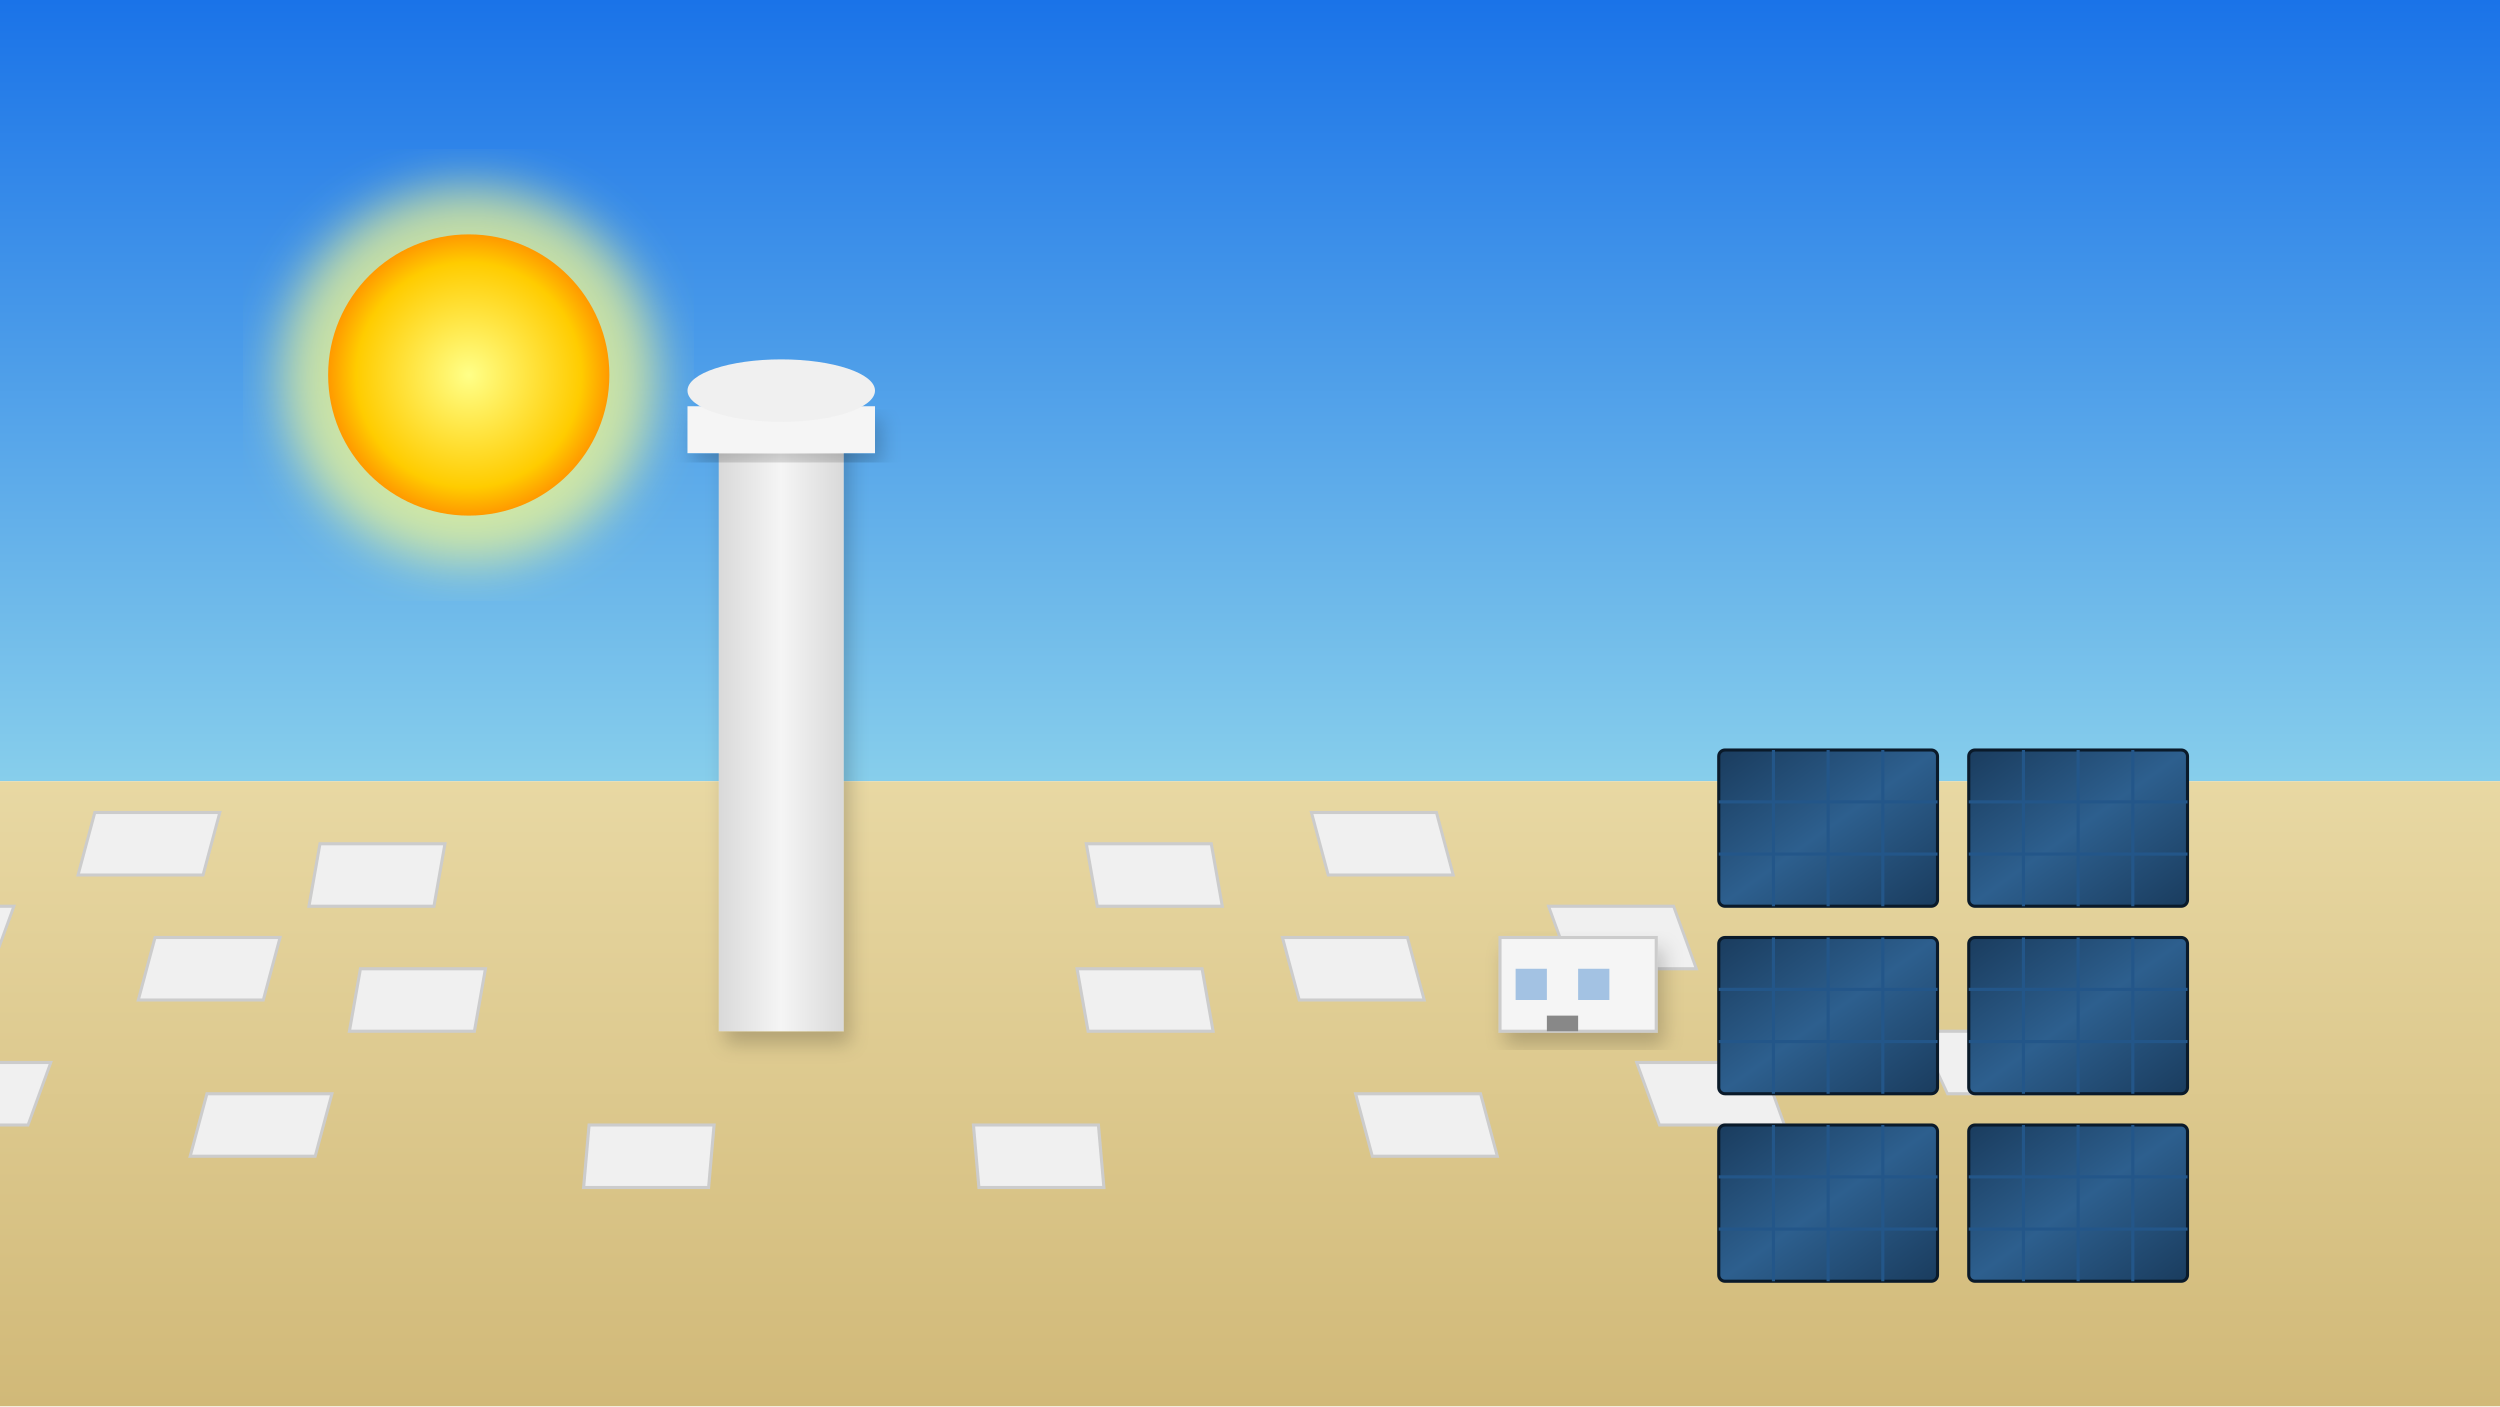
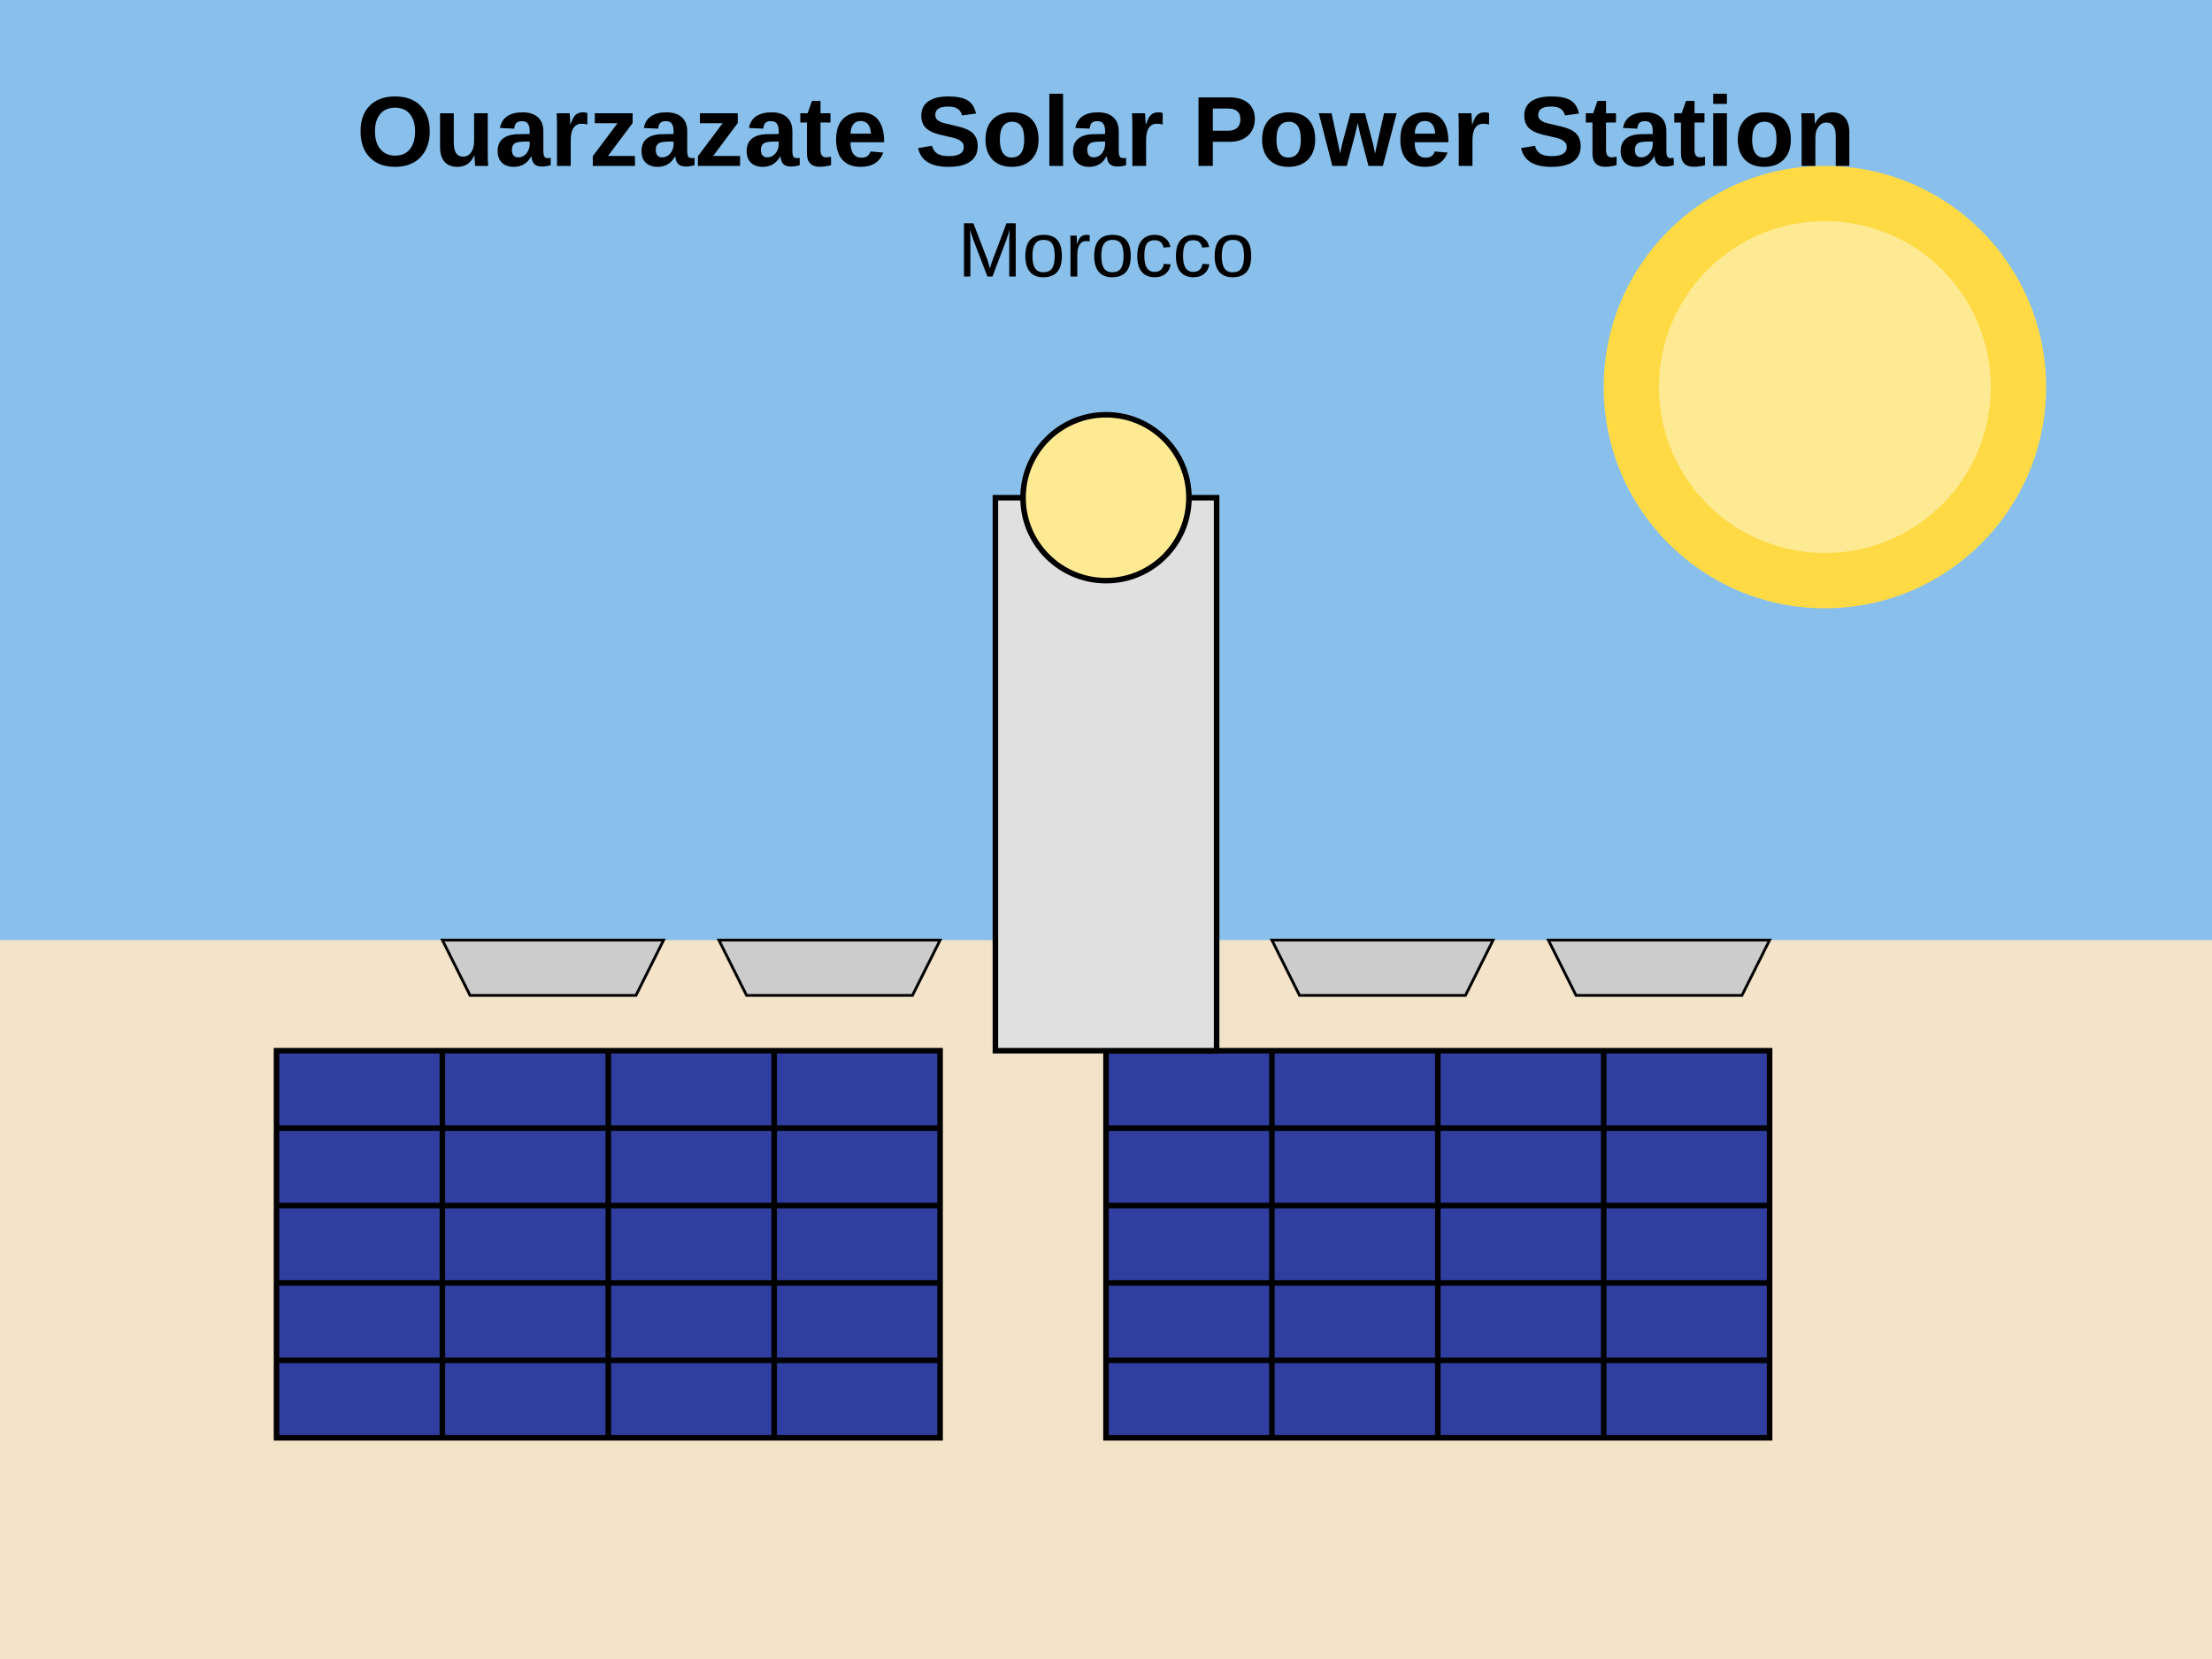
- <svg xmlns="http://www.w3.org/2000/svg" width="800" height="450" viewBox="0 0 800 450">
-   <defs>
-     <linearGradient id="skyGradient" x1="0%" y1="0%" x2="0%" y2="100%">
-       <stop offset="0%" style="stop-color:#1a73e8;stop-opacity:1" />
-       <stop offset="100%" style="stop-color:#87ceeb;stop-opacity:1" />
-     </linearGradient>
-     <linearGradient id="desertGradient" x1="0%" y1="0%" x2="0%" y2="100%">
-       <stop offset="0%" style="stop-color:#e8d8a3;stop-opacity:1" />
-       <stop offset="100%" style="stop-color:#d1b978;stop-opacity:1" />
-     </linearGradient>
-     <linearGradient id="solarPanelGradient" x1="0%" y1="0%" x2="100%" y2="100%">
-       <stop offset="0%" style="stop-color:#1a3c5e;stop-opacity:1" />
-       <stop offset="50%" style="stop-color:#2d5f8e;stop-opacity:1" />
-       <stop offset="100%" style="stop-color:#1a3c5e;stop-opacity:1" />
-     </linearGradient>
-     <linearGradient id="towerGradient" x1="0%" y1="0%" x2="100%" y2="0%">
-       <stop offset="0%" style="stop-color:#d9d9d9;stop-opacity:1" />
-       <stop offset="50%" style="stop-color:#f5f5f5;stop-opacity:1" />
-       <stop offset="100%" style="stop-color:#d9d9d9;stop-opacity:1" />
-     </linearGradient>
-     <filter id="shadow" x="-20%" y="-20%" width="140%" height="140%">
-       <feGaussianBlur in="SourceAlpha" stdDeviation="3" />
-       <feOffset dx="2" dy="4" result="offsetblur" />
-       <feComponentTransfer>
-         <feFuncA type="linear" slope="0.2" />
-       </feComponentTransfer>
-       <feMerge>
-         <feMergeNode />
-         <feMergeNode in="SourceGraphic" />
-       </feMerge>
-     </filter>
-     <radialGradient id="sunGlow" cx="50%" cy="50%" r="50%" fx="50%" fy="50%">
-       <stop offset="0%" style="stop-color:#ffff88;stop-opacity:1" />
-       <stop offset="80%" style="stop-color:#ffcc00;stop-opacity:1" />
-       <stop offset="100%" style="stop-color:#ff9900;stop-opacity:1" />
-     </radialGradient>
-     <filter id="glow">
-       <feGaussianBlur in="SourceGraphic" stdDeviation="8" />
-     </filter>
-   </defs>
-   <rect width="800" height="250" fill="url(#skyGradient)" />
-   <rect y="250" width="800" height="200" fill="url(#desertGradient)" />
-   <circle cx="150" cy="120" r="60" fill="#ffff88" filter="url(#glow)" opacity="0.7" />
-   <circle cx="150" cy="120" r="45" fill="url(#sunGlow)" />
-   <rect x="230" y="130" width="40" height="200" fill="url(#towerGradient)" filter="url(#shadow)" />
-   <rect x="220" y="130" width="60" height="15" fill="#f5f5f5" filter="url(#shadow)" />
-   <ellipse cx="250" cy="125" rx="30" ry="10" fill="#f0f0f0" />
-   <g>
-     <rect x="100" y="260" width="40" height="20" fill="#f0f0f0" stroke="#cccccc" stroke-width="1" transform="skewX(-15)" />
-     <rect x="150" y="270" width="40" height="20" fill="#f0f0f0" stroke="#cccccc" stroke-width="1" transform="skewX(-10)" />
-     <rect x="300" y="270" width="40" height="20" fill="#f0f0f0" stroke="#cccccc" stroke-width="1" transform="skewX(10)" />
-     <rect x="350" y="260" width="40" height="20" fill="#f0f0f0" stroke="#cccccc" stroke-width="1" transform="skewX(15)" />
-     <rect x="70" y="290" width="40" height="20" fill="#f0f0f0" stroke="#cccccc" stroke-width="1" transform="skewX(-20)" />
-     <rect x="130" y="300" width="40" height="20" fill="#f0f0f0" stroke="#cccccc" stroke-width="1" transform="skewX(-15)" />
-     <rect x="170" y="310" width="40" height="20" fill="#f0f0f0" stroke="#cccccc" stroke-width="1" transform="skewX(-10)" />
-     <rect x="290" y="310" width="40" height="20" fill="#f0f0f0" stroke="#cccccc" stroke-width="1" transform="skewX(10)" />
-     <rect x="330" y="300" width="40" height="20" fill="#f0f0f0" stroke="#cccccc" stroke-width="1" transform="skewX(15)" />
-     <rect x="390" y="290" width="40" height="20" fill="#f0f0f0" stroke="#cccccc" stroke-width="1" transform="skewX(20)" />
-     <rect x="40" y="330" width="40" height="20" fill="#f0f0f0" stroke="#cccccc" stroke-width="1" transform="skewX(-25)" />
-     <rect x="100" y="340" width="40" height="20" fill="#f0f0f0" stroke="#cccccc" stroke-width="1" transform="skewX(-20)" />
-     <rect x="160" y="350" width="40" height="20" fill="#f0f0f0" stroke="#cccccc" stroke-width="1" transform="skewX(-15)" />
-     <rect x="220" y="360" width="40" height="20" fill="#f0f0f0" stroke="#cccccc" stroke-width="1" transform="skewX(-5)" />
-     <rect x="280" y="360" width="40" height="20" fill="#f0f0f0" stroke="#cccccc" stroke-width="1" transform="skewX(5)" />
-     <rect x="340" y="350" width="40" height="20" fill="#f0f0f0" stroke="#cccccc" stroke-width="1" transform="skewX(15)" />
-     <rect x="400" y="340" width="40" height="20" fill="#f0f0f0" stroke="#cccccc" stroke-width="1" transform="skewX(20)" />
-     <rect x="460" y="330" width="40" height="20" fill="#f0f0f0" stroke="#cccccc" stroke-width="1" transform="skewX(25)" />
+ <svg xmlns="http://www.w3.org/2000/svg" width="400" height="300" viewBox="0 0 400 300">
+   <rect width="400" height="300" fill="#f3e3c8" />
+   <rect width="400" height="170" fill="#88c0eb" />
+   <circle cx="330" cy="70" r="40" fill="#ffda44" />
+   <circle cx="330" cy="70" r="30" fill="#ffea94" />
+   <g transform="translate(50, 190)">
+     <rect width="120" height="70" fill="#303f9f" stroke="#000" stroke-width="1" />
+     <line x1="0" y1="14" x2="120" y2="14" stroke="#000" stroke-width="1" />
+     <line x1="0" y1="28" x2="120" y2="28" stroke="#000" stroke-width="1" />
+     <line x1="0" y1="42" x2="120" y2="42" stroke="#000" stroke-width="1" />
+     <line x1="0" y1="56" x2="120" y2="56" stroke="#000" stroke-width="1" />
+     <line x1="30" y1="0" x2="30" y2="70" stroke="#000" stroke-width="1" />
+     <line x1="60" y1="0" x2="60" y2="70" stroke="#000" stroke-width="1" />
+     <line x1="90" y1="0" x2="90" y2="70" stroke="#000" stroke-width="1" />
  </g>
-   <g transform="translate(550, 240)">
-     <g>
-       <rect width="70" height="50" fill="url(#solarPanelGradient)" stroke="#0a1a2a" stroke-width="1" rx="2" ry="2" />
-       <line x1="0" y1="16.6" x2="70" y2="16.6" stroke="#235689" stroke-width="1" />
-       <line x1="0" y1="33.3" x2="70" y2="33.3" stroke="#235689" stroke-width="1" />
-       <line x1="17.5" y1="0" x2="17.5" y2="50" stroke="#235689" stroke-width="1" />
-       <line x1="35" y1="0" x2="35" y2="50" stroke="#235689" stroke-width="1" />
-       <line x1="52.5" y1="0" x2="52.5" y2="50" stroke="#235689" stroke-width="1" />
-     </g>
-     <g transform="translate(80, 0)">
-       <rect width="70" height="50" fill="url(#solarPanelGradient)" stroke="#0a1a2a" stroke-width="1" rx="2" ry="2" />
-       <line x1="0" y1="16.6" x2="70" y2="16.6" stroke="#235689" stroke-width="1" />
-       <line x1="0" y1="33.3" x2="70" y2="33.3" stroke="#235689" stroke-width="1" />
-       <line x1="17.5" y1="0" x2="17.5" y2="50" stroke="#235689" stroke-width="1" />
-       <line x1="35" y1="0" x2="35" y2="50" stroke="#235689" stroke-width="1" />
-       <line x1="52.5" y1="0" x2="52.5" y2="50" stroke="#235689" stroke-width="1" />
-     </g>
-     <g transform="translate(0, 60)">
-       <rect width="70" height="50" fill="url(#solarPanelGradient)" stroke="#0a1a2a" stroke-width="1" rx="2" ry="2" />
-       <line x1="0" y1="16.6" x2="70" y2="16.6" stroke="#235689" stroke-width="1" />
-       <line x1="0" y1="33.3" x2="70" y2="33.3" stroke="#235689" stroke-width="1" />
-       <line x1="17.5" y1="0" x2="17.5" y2="50" stroke="#235689" stroke-width="1" />
-       <line x1="35" y1="0" x2="35" y2="50" stroke="#235689" stroke-width="1" />
-       <line x1="52.5" y1="0" x2="52.5" y2="50" stroke="#235689" stroke-width="1" />
-     </g>
-     <g transform="translate(80, 60)">
-       <rect width="70" height="50" fill="url(#solarPanelGradient)" stroke="#0a1a2a" stroke-width="1" rx="2" ry="2" />
-       <line x1="0" y1="16.6" x2="70" y2="16.6" stroke="#235689" stroke-width="1" />
-       <line x1="0" y1="33.3" x2="70" y2="33.3" stroke="#235689" stroke-width="1" />
-       <line x1="17.5" y1="0" x2="17.5" y2="50" stroke="#235689" stroke-width="1" />
-       <line x1="35" y1="0" x2="35" y2="50" stroke="#235689" stroke-width="1" />
-       <line x1="52.5" y1="0" x2="52.5" y2="50" stroke="#235689" stroke-width="1" />
-     </g>
-     <g transform="translate(0, 120)">
-       <rect width="70" height="50" fill="url(#solarPanelGradient)" stroke="#0a1a2a" stroke-width="1" rx="2" ry="2" />
-       <line x1="0" y1="16.6" x2="70" y2="16.6" stroke="#235689" stroke-width="1" />
-       <line x1="0" y1="33.3" x2="70" y2="33.3" stroke="#235689" stroke-width="1" />
-       <line x1="17.5" y1="0" x2="17.5" y2="50" stroke="#235689" stroke-width="1" />
-       <line x1="35" y1="0" x2="35" y2="50" stroke="#235689" stroke-width="1" />
-       <line x1="52.5" y1="0" x2="52.5" y2="50" stroke="#235689" stroke-width="1" />
-     </g>
-     <g transform="translate(80, 120)">
-       <rect width="70" height="50" fill="url(#solarPanelGradient)" stroke="#0a1a2a" stroke-width="1" rx="2" ry="2" />
-       <line x1="0" y1="16.6" x2="70" y2="16.6" stroke="#235689" stroke-width="1" />
-       <line x1="0" y1="33.3" x2="70" y2="33.3" stroke="#235689" stroke-width="1" />
-       <line x1="17.5" y1="0" x2="17.5" y2="50" stroke="#235689" stroke-width="1" />
-       <line x1="35" y1="0" x2="35" y2="50" stroke="#235689" stroke-width="1" />
-       <line x1="52.5" y1="0" x2="52.5" y2="50" stroke="#235689" stroke-width="1" />
-     </g>
+   <g transform="translate(200, 190)">
+     <rect width="120" height="70" fill="#303f9f" stroke="#000" stroke-width="1" />
+     <line x1="0" y1="14" x2="120" y2="14" stroke="#000" stroke-width="1" />
+     <line x1="0" y1="28" x2="120" y2="28" stroke="#000" stroke-width="1" />
+     <line x1="0" y1="42" x2="120" y2="42" stroke="#000" stroke-width="1" />
+     <line x1="0" y1="56" x2="120" y2="56" stroke="#000" stroke-width="1" />
+     <line x1="30" y1="0" x2="30" y2="70" stroke="#000" stroke-width="1" />
+     <line x1="60" y1="0" x2="60" y2="70" stroke="#000" stroke-width="1" />
+     <line x1="90" y1="0" x2="90" y2="70" stroke="#000" stroke-width="1" />
  </g>
-   <rect x="480" y="300" width="50" height="30" fill="#f5f5f5" stroke="#cccccc" stroke-width="1" filter="url(#shadow)" />
-   <rect x="485" y="310" width="10" height="10" fill="#a3c2e3" />
-   <rect x="505" y="310" width="10" height="10" fill="#a3c2e3" />
-   <rect x="495" y="325" width="10" height="5" fill="#888888" />
+   <rect x="180" y="90" width="40" height="100" fill="#e0e0e0" stroke="#000" stroke-width="1" />
+   <circle cx="200" cy="90" r="15" fill="#ffea94" stroke="#000" stroke-width="1" />
+   <text x="200" y="30" font-family="Arial" font-size="18" font-weight="bold" text-anchor="middle" fill="#000">
+     Ouarzazate Solar Power Station
+   </text>
+   <text x="200" y="50" font-family="Arial" font-size="14" text-anchor="middle" fill="#000">
+     Morocco
+   </text>
+   <g transform="translate(80, 170)">
+     <path d="M0,0 L40,0 L35,10 L5,10 Z" fill="#ccc" stroke="#000" stroke-width="0.5" />
+   </g>
+   <g transform="translate(130, 170)">
+     <path d="M0,0 L40,0 L35,10 L5,10 Z" fill="#ccc" stroke="#000" stroke-width="0.5" />
+   </g>
+   <g transform="translate(230, 170)">
+     <path d="M0,0 L40,0 L35,10 L5,10 Z" fill="#ccc" stroke="#000" stroke-width="0.5" />
+   </g>
+   <g transform="translate(280, 170)">
+     <path d="M0,0 L40,0 L35,10 L5,10 Z" fill="#ccc" stroke="#000" stroke-width="0.5" />
+   </g>
</svg>
